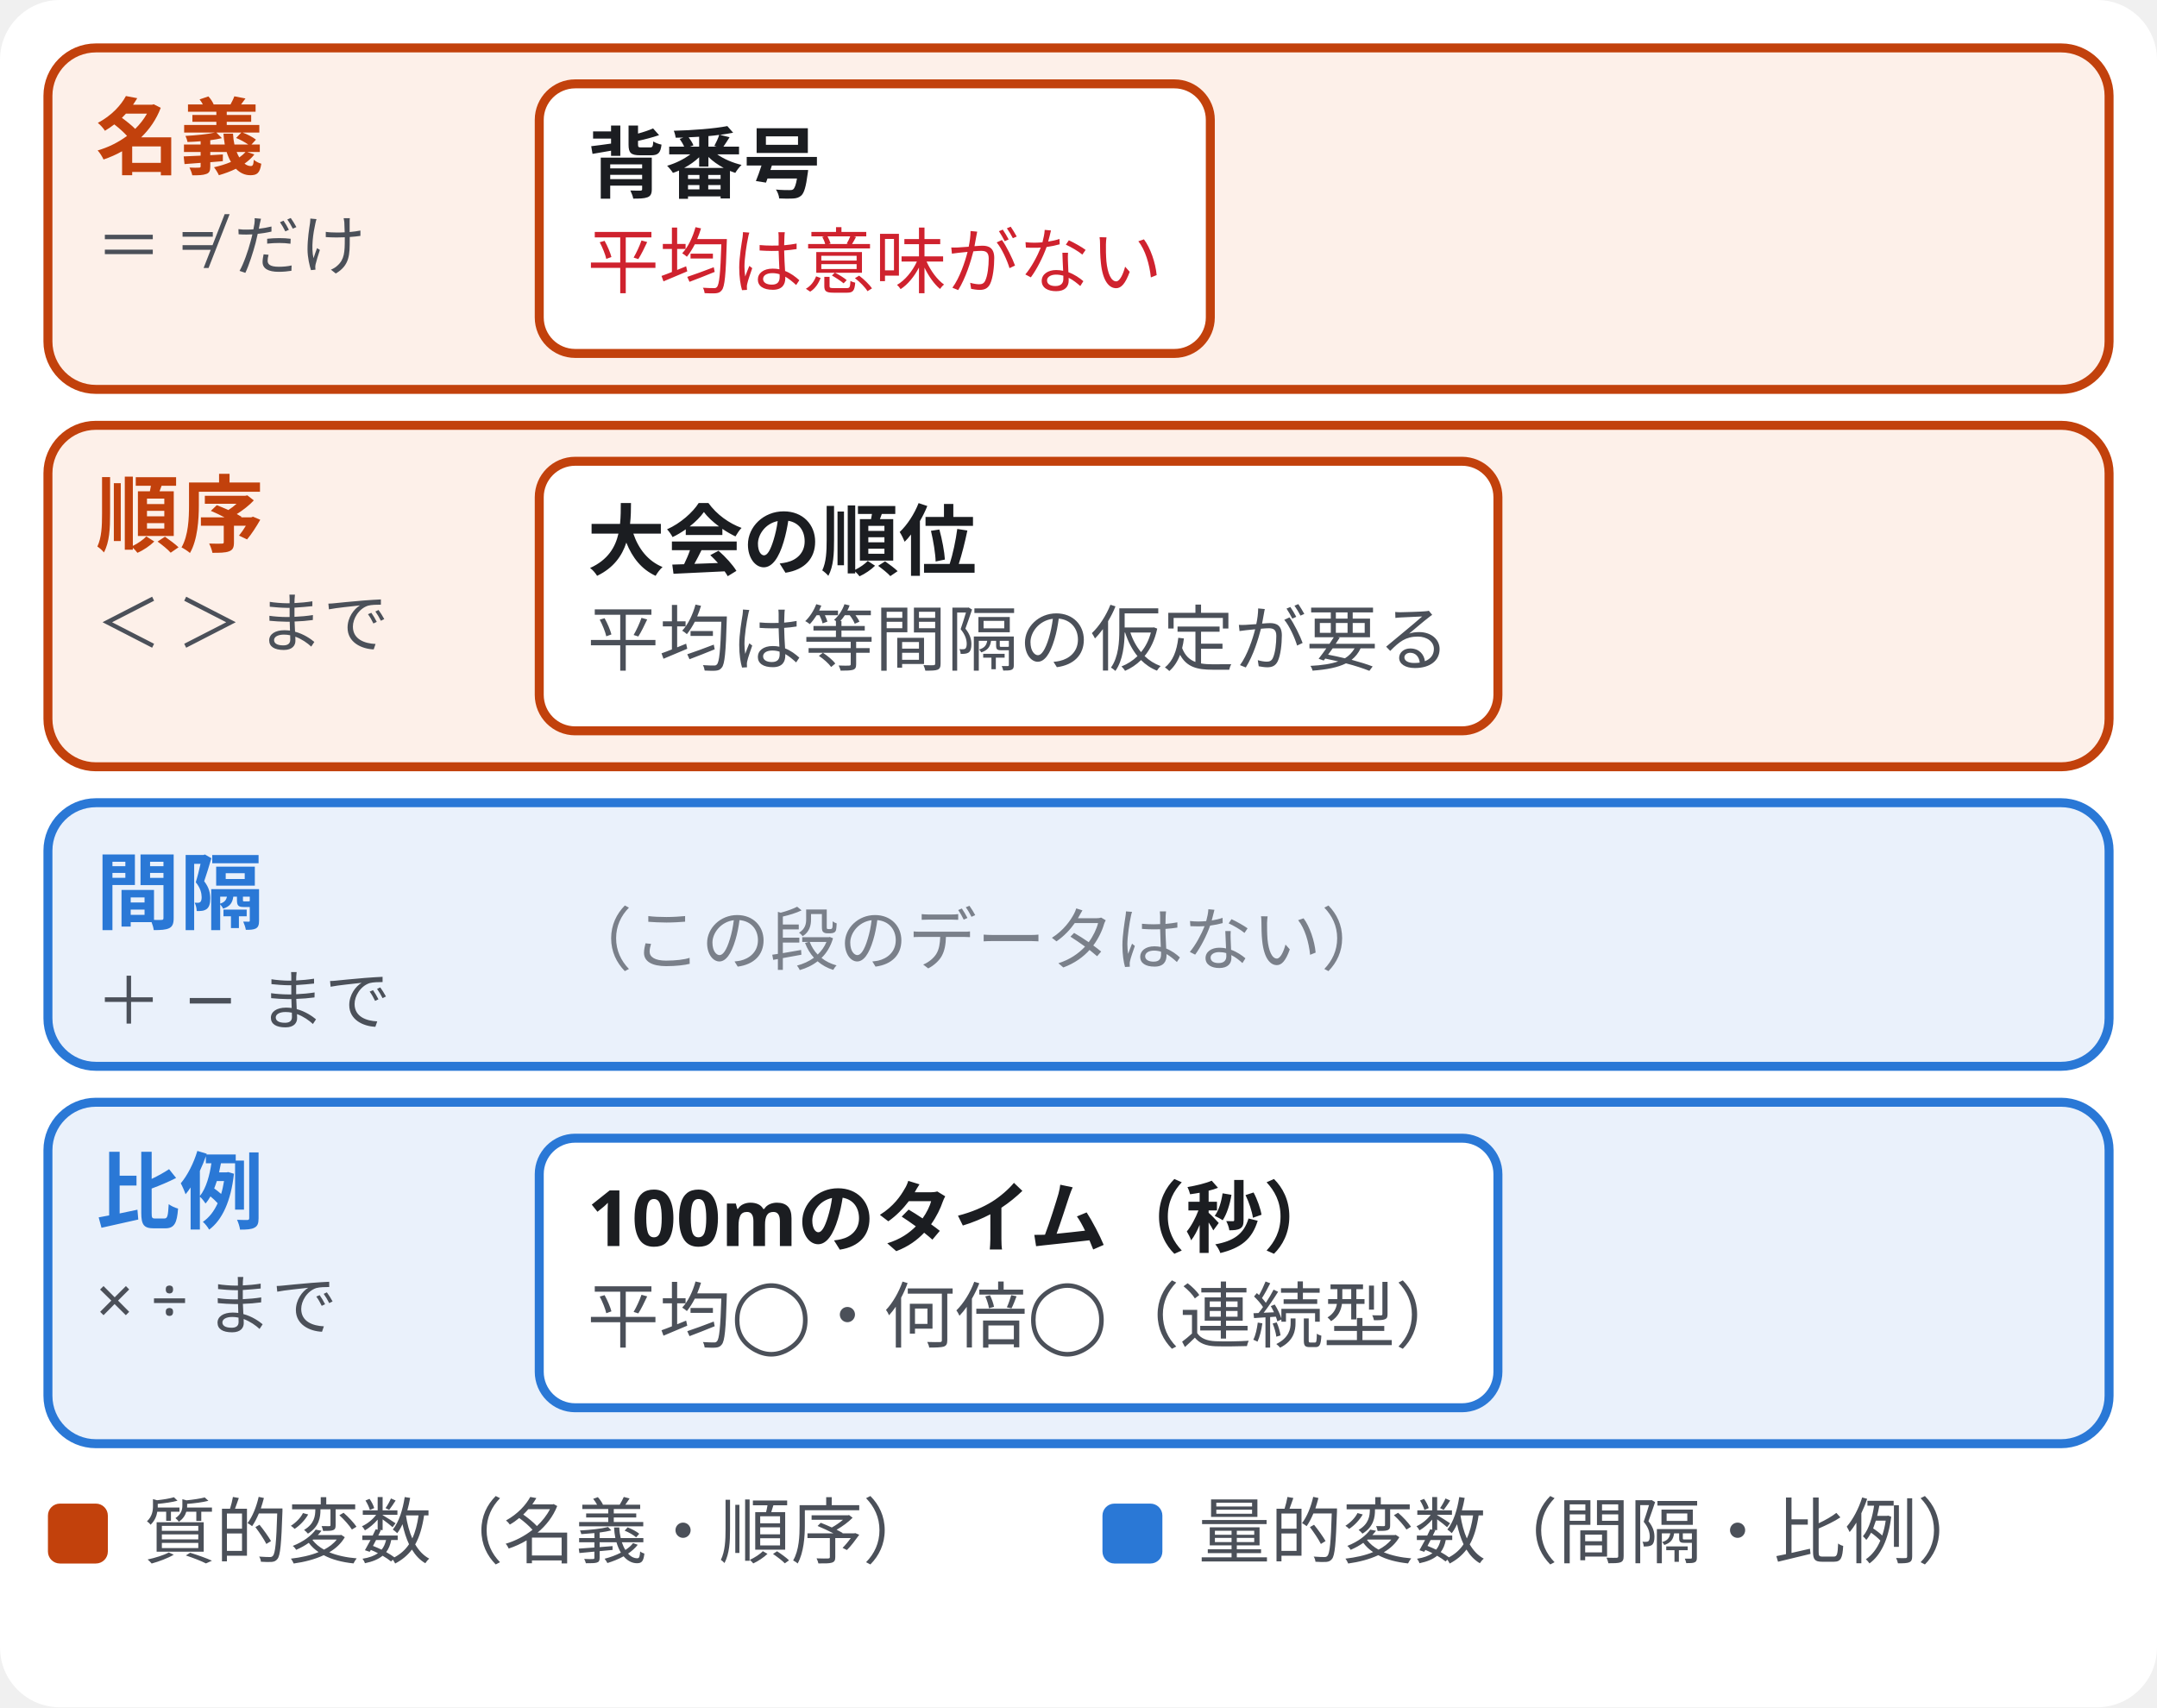
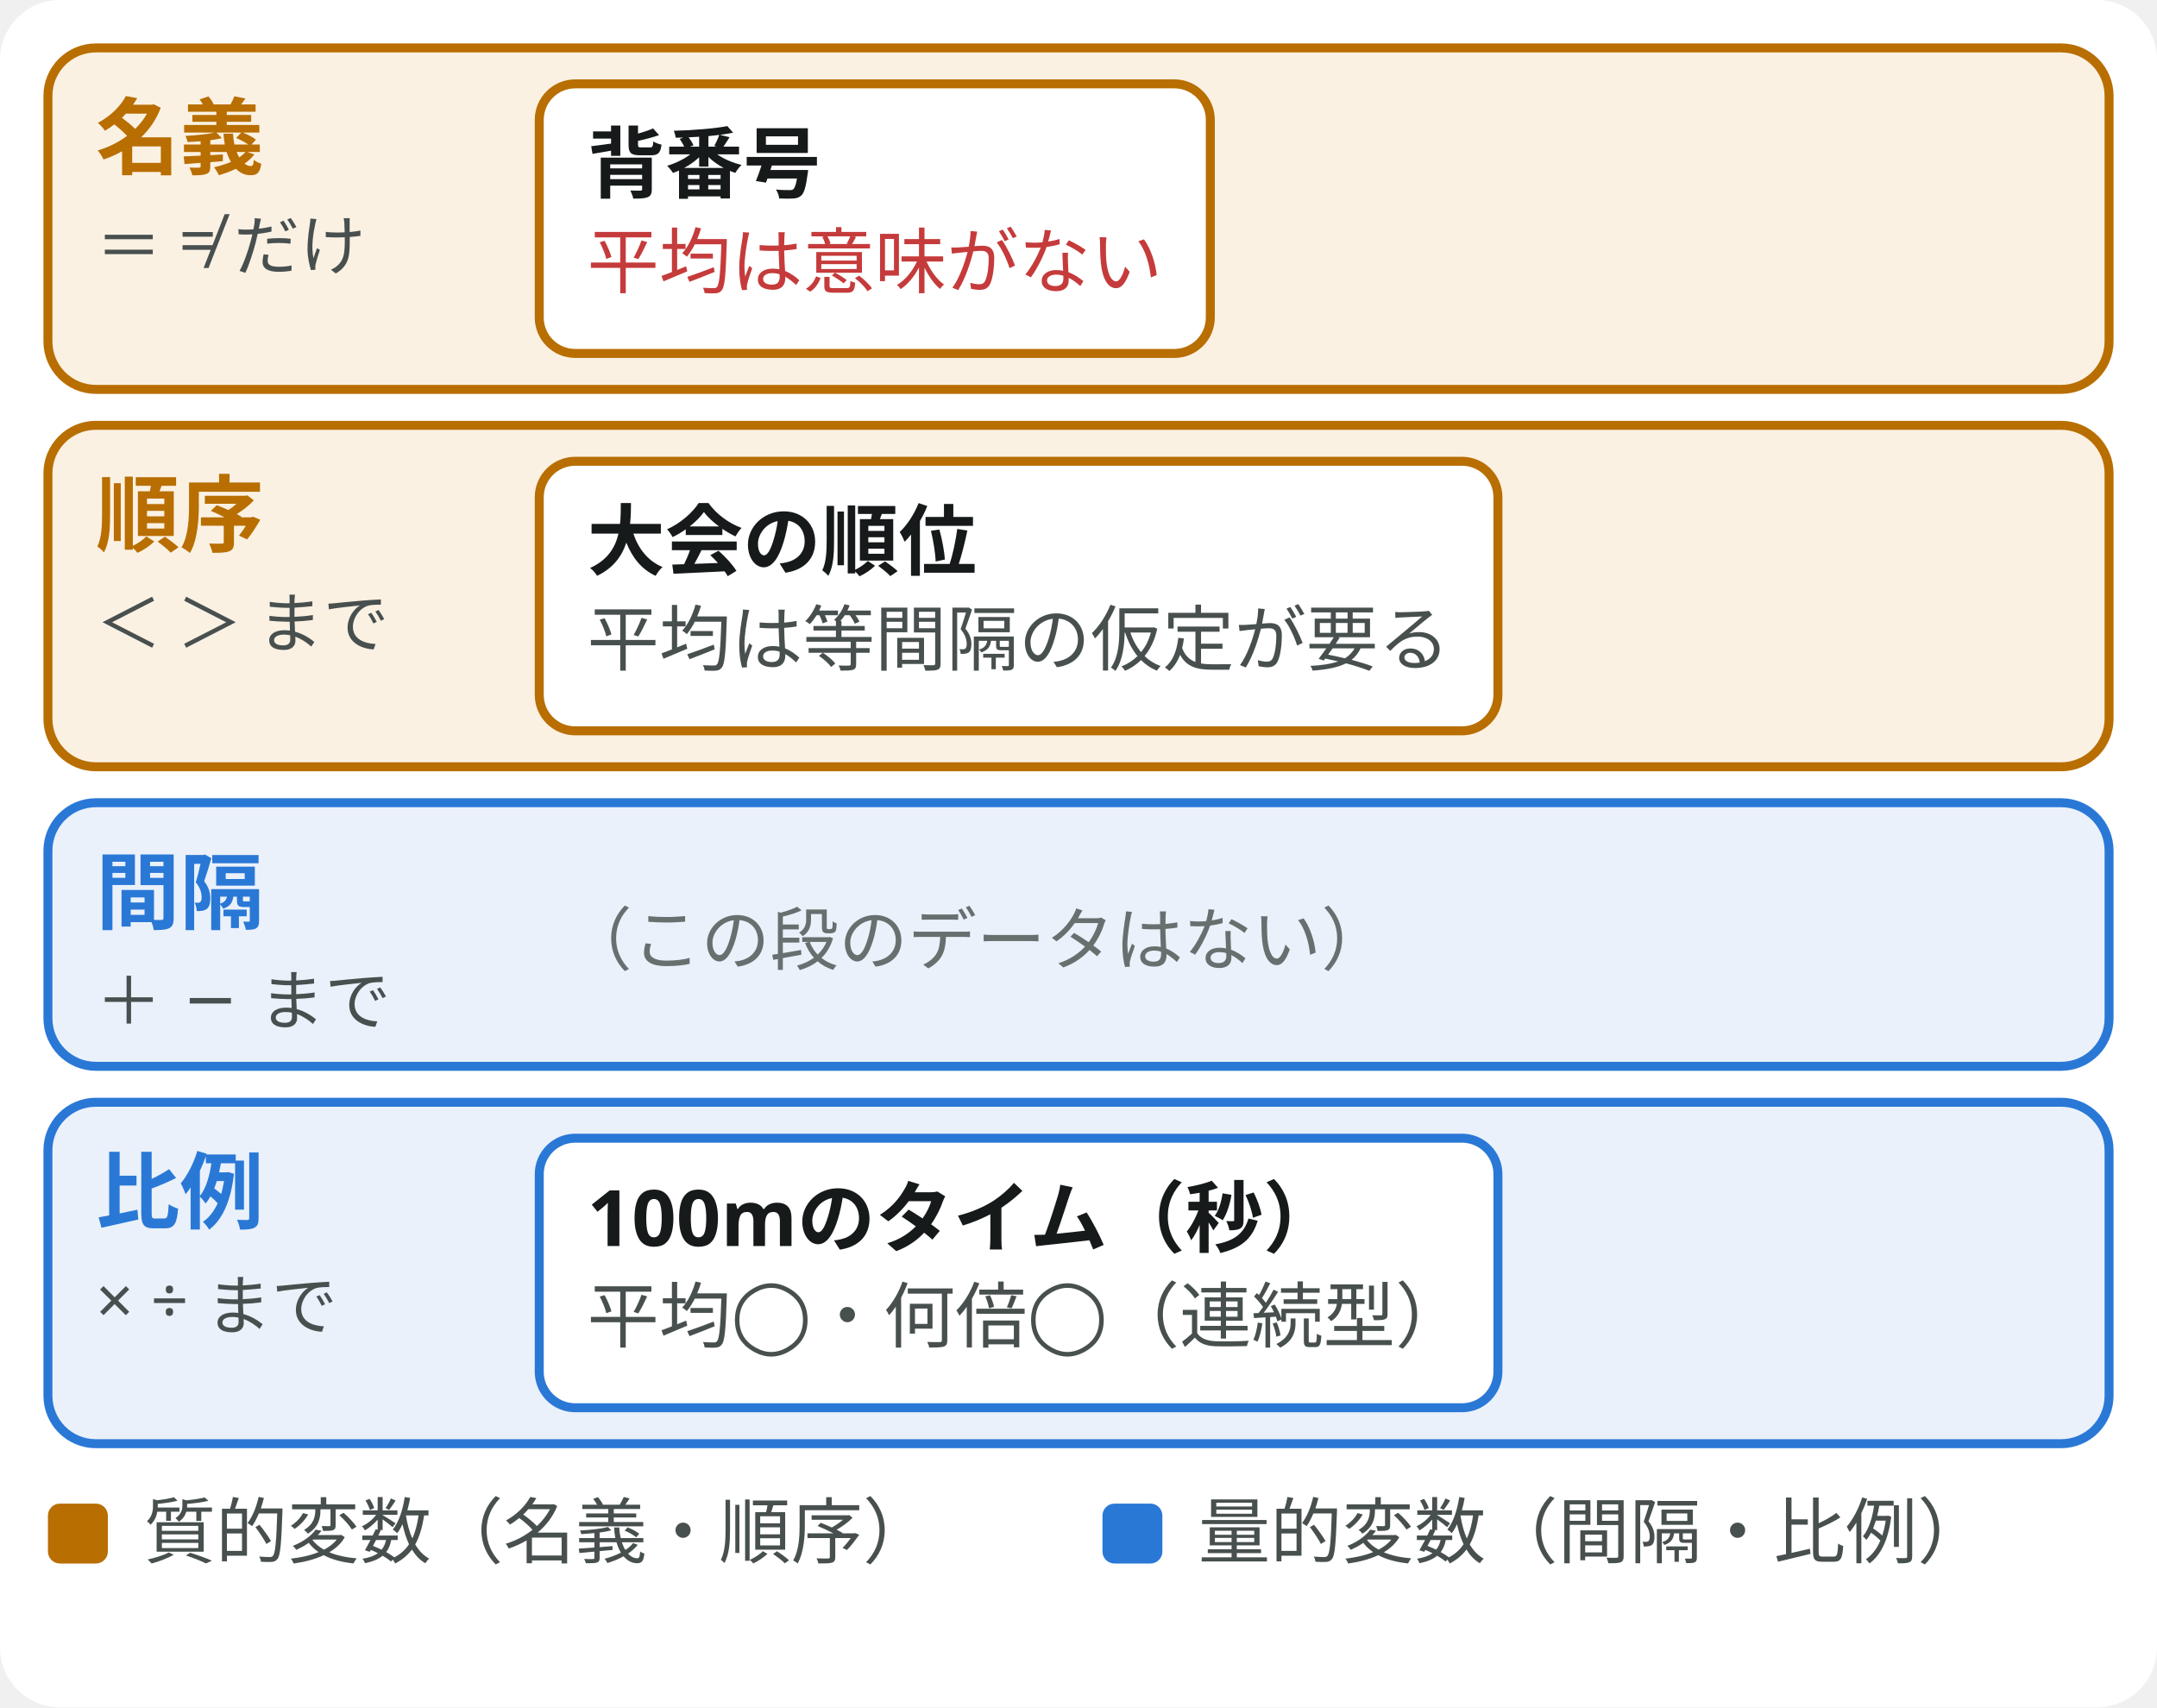
<svg xmlns="http://www.w3.org/2000/svg" viewBox="0 0 360 285" width="360" height="285" font-family="sans-serif">
  <rect width="360" height="285" rx="10" fill="#ffffff" />
-   <rect x="8" y="8" width="344" height="57" rx="8" fill="#fdf0e9" stroke="#c2410c" stroke-width="1.5" />
-   <text x="16" y="28" font-size="14" fill="#c2410c" text-anchor="start" font-weight="bold">名義</text>
-   <text x="16" y="45" font-size="11" fill="#4b5059" text-anchor="start">＝ ≠ だけ</text>
-   <rect x="90" y="14" width="112" height="45" rx="6" fill="#ffffff" stroke="#c2410c" stroke-width="1.5" />
-   <text x="98" y="32" font-size="13" fill="#1b1d21" text-anchor="start" font-weight="bold">背番号</text>
-   <text x="98" y="48" font-size="12" fill="#cf222e" text-anchor="start">平均は意味がない</text>
-   <rect x="8" y="71" width="344" height="57" rx="8" fill="#fdf0e9" stroke="#c2410c" stroke-width="1.5" />
-   <text x="16" y="91" font-size="14" fill="#c2410c" text-anchor="start" font-weight="bold">順序</text>
-   <text x="16" y="108" font-size="11" fill="#4b5059" text-anchor="start">＜ ＞ まで</text>
-   <rect x="90" y="77" width="160" height="45" rx="6" fill="#ffffff" stroke="#c2410c" stroke-width="1.5" />
-   <text x="98" y="95" font-size="13" fill="#1b1d21" text-anchor="start" font-weight="bold">大会の順位</text>
-   <text x="98" y="111" font-size="12" fill="#4b5059" text-anchor="start">平均は等間隔の仮定が要る</text>
+   <rect x="8" y="8" width="344" height="57" rx="8" fill="#fbf1e3" stroke="#b86e00" stroke-width="1.5" />
+   <text x="16" y="28" font-size="14" fill="#b86e00" text-anchor="start" font-weight="bold">名義</text>
+   <text x="16" y="45" font-size="11" fill="#48504f" text-anchor="start">＝ ≠ だけ</text>
+   <rect x="90" y="14" width="112" height="45" rx="6" fill="#ffffff" stroke="#b86e00" stroke-width="1.5" />
+   <text x="98" y="32" font-size="13" fill="#161a1a" text-anchor="start" font-weight="bold">背番号</text>
+   <text x="98" y="48" font-size="12" fill="#c53b3b" text-anchor="start">平均は意味がない</text>
+   <rect x="8" y="71" width="344" height="57" rx="8" fill="#fbf1e3" stroke="#b86e00" stroke-width="1.5" />
+   <text x="16" y="91" font-size="14" fill="#b86e00" text-anchor="start" font-weight="bold">順序</text>
+   <text x="16" y="108" font-size="11" fill="#48504f" text-anchor="start">＜ ＞ まで</text>
+   <rect x="90" y="77" width="160" height="45" rx="6" fill="#ffffff" stroke="#b86e00" stroke-width="1.5" />
+   <text x="98" y="95" font-size="13" fill="#161a1a" text-anchor="start" font-weight="bold">大会の順位</text>
+   <text x="98" y="111" font-size="12" fill="#48504f" text-anchor="start">平均は等間隔の仮定が要る</text>
  <rect x="8" y="134" width="344" height="44" rx="8" fill="#eaf1fb" stroke="#2a78d6" stroke-width="1.5" />
  <text x="16" y="154" font-size="14" fill="#2a78d6" text-anchor="start" font-weight="bold">間隔</text>
-   <text x="16" y="171" font-size="11" fill="#4b5059" text-anchor="start">＋ − まで</text>
-   <text x="94" y="161" font-size="11.5" fill="#7a808a" text-anchor="start">（この段のデータはない）</text>
+   <text x="16" y="171" font-size="11" fill="#48504f" text-anchor="start">＋ − まで</text>
+   <text x="94" y="161" font-size="11.5" fill="#68706f" text-anchor="start">（この段のデータはない）</text>
  <rect x="8" y="184" width="344" height="57" rx="8" fill="#eaf1fb" stroke="#2a78d6" stroke-width="1.5" />
  <text x="16" y="204" font-size="14" fill="#2a78d6" text-anchor="start" font-weight="bold">比例</text>
-   <text x="16" y="221" font-size="11" fill="#4b5059" text-anchor="start">× ÷ まで</text>
+   <text x="16" y="221" font-size="11" fill="#48504f" text-anchor="start">× ÷ まで</text>
  <rect x="90" y="190" width="160" height="45" rx="6" fill="#ffffff" stroke="#2a78d6" stroke-width="1.5" />
-   <text x="98" y="208" font-size="13" fill="#1b1d21" text-anchor="start" font-weight="bold">100mのタイム（秒）</text>
-   <text x="98" y="224" font-size="12" fill="#4b5059" text-anchor="start">平均◯・何倍◯（連続型）</text>
-   <rect x="8" y="251" width="10" height="10" rx="2" fill="#c2410c" />
-   <text x="24" y="260" font-size="12" fill="#4b5059" text-anchor="start">質的変数（名義・順序）</text>
+   <text x="98" y="208" font-size="13" fill="#161a1a" text-anchor="start" font-weight="bold">100mのタイム（秒）</text>
+   <text x="98" y="224" font-size="12" fill="#48504f" text-anchor="start">平均◯・何倍◯（連続型）</text>
+   <rect x="8" y="251" width="10" height="10" rx="2" fill="#b86e00" />
+   <text x="24" y="260" font-size="12" fill="#48504f" text-anchor="start">質的変数（名義・順序）</text>
  <rect x="184" y="251" width="10" height="10" rx="2" fill="#2a78d6" />
-   <text x="200" y="260" font-size="12" fill="#4b5059" text-anchor="start">量的変数（間隔・比例）</text>
+   <text x="200" y="260" font-size="12" fill="#48504f" text-anchor="start">量的変数（間隔・比例）</text>
</svg>
